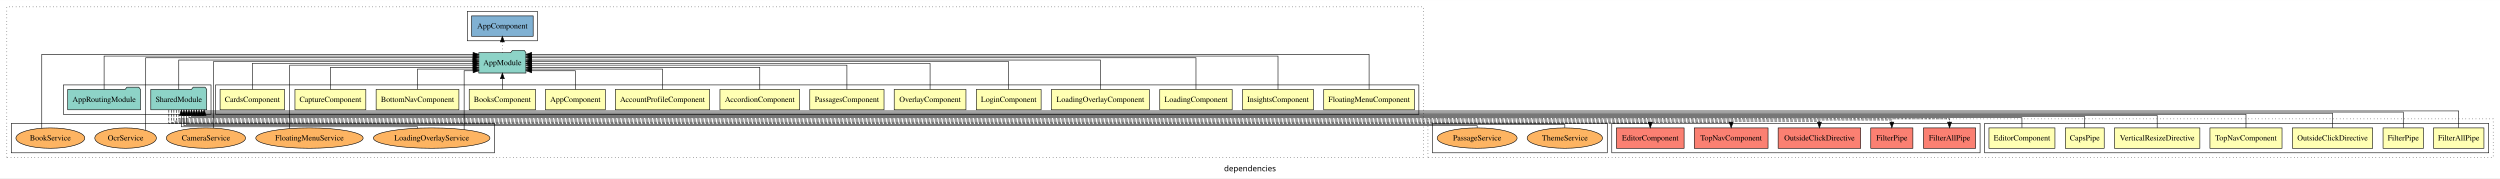
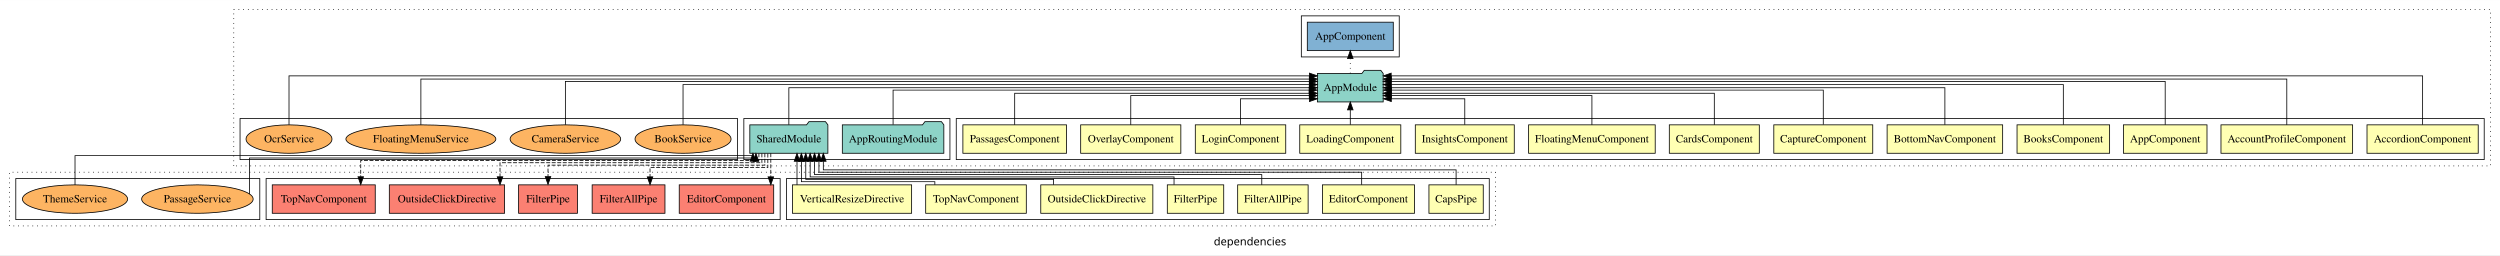
- <svg xmlns="http://www.w3.org/2000/svg" width="4419pt" height="315pt" viewBox="0.00 0.00 4419.00 314.80">
-   <g id="graph0" class="graph" transform="scale(1 1) rotate(0) translate(4 310.8)">
-     <polygon fill="white" stroke="transparent" points="-4,4 -4,-310.8 4415,-310.8 4415,4 -4,4" />
-     <text text-anchor="middle" x="2205.5" y="-8.2" font-family="sans-serif" font-size="14.00">dependencies</text>
+ <svg xmlns="http://www.w3.org/2000/svg" width="3166pt" height="323pt" viewBox="0.00 0.00 3166.00 322.80">
+   <g id="graph0" class="graph" transform="scale(1 1) rotate(0) translate(4 318.8)">
+     <polygon fill="white" stroke="transparent" points="-4,4 -4,-318.8 3162,-318.8 3162,4 -4,4" />
+     <text text-anchor="middle" x="1579" y="-8.2" font-family="sans-serif" font-size="14.00">dependencies</text>
    <g id="clust1" class="cluster">
-       <polygon fill="none" stroke="black" stroke-dasharray="1,5" points="8,-32.8 8,-298.8 2512,-298.8 2512,-32.8 8,-32.8" />
+       <polygon fill="none" stroke="black" stroke-dasharray="1,5" points="292,-108.8 292,-306.8 3150,-306.8 3150,-108.8 292,-108.8" />
    </g>
    <g id="clust2" class="cluster">
-       <polygon fill="none" stroke="black" points="377,-108.8 377,-160.8 2504,-160.8 2504,-108.8 377,-108.8" />
-     </g>
-     <g id="clust17" class="cluster">
-       <polygon fill="none" stroke="black" points="108,-108.8 108,-160.8 369,-160.8 369,-108.8 108,-108.8" />
+       <polygon fill="none" stroke="black" points="1207,-116.8 1207,-168.8 3142,-168.8 3142,-116.8 1207,-116.8" />
+     </g>
+     <g id="clust16" class="cluster">
+       <polygon fill="none" stroke="black" points="938,-116.8 938,-168.8 1199,-168.8 1199,-116.8 938,-116.8" />
+     </g>
+     <g id="clust18" class="cluster">
+       <polygon fill="none" stroke="black" points="1644,-246.8 1644,-298.8 1768,-298.8 1768,-246.8 1644,-246.8" />
    </g>
    <g id="clust19" class="cluster">
-       <polygon fill="none" stroke="black" points="822,-238.8 822,-290.8 946,-290.8 946,-238.8 822,-238.8" />
-     </g>
-     <g id="clust20" class="cluster">
-       <polygon fill="none" stroke="black" points="16,-40.8 16,-92.8 870,-92.8 870,-40.8 16,-40.8" />
+       <polygon fill="none" stroke="black" points="300,-116.8 300,-168.8 930,-168.8 930,-116.8 300,-116.8" />
+     </g>
+     <g id="clust26" class="cluster">
+       <polygon fill="none" stroke="black" stroke-dasharray="1,5" points="8,-32.8 8,-100.8 1890,-100.8 1890,-32.8 8,-32.8" />
    </g>
    <g id="clust27" class="cluster">
-       <polygon fill="none" stroke="black" stroke-dasharray="1,5" points="2520,-32.8 2520,-100.8 4403,-100.8 4403,-32.8 2520,-32.8" />
-     </g>
-     <g id="clust28" class="cluster">
-       <polygon fill="none" stroke="black" points="3504,-40.8 3504,-92.8 4395,-92.8 4395,-40.8 3504,-40.8" />
-     </g>
-     <g id="clust37" class="cluster">
-       <polygon fill="none" stroke="black" points="2845,-40.8 2845,-92.8 3496,-92.8 3496,-40.8 2845,-40.8" />
-     </g>
-     <g id="clust39" class="cluster">
-       <polygon fill="none" stroke="black" points="2528,-40.8 2528,-92.8 2837,-92.8 2837,-40.8 2528,-40.8" />
+       <polygon fill="none" stroke="black" points="992,-40.8 992,-92.8 1882,-92.8 1882,-40.8 992,-40.8" />
+     </g>
+     <g id="clust36" class="cluster">
+       <polygon fill="none" stroke="black" points="333,-40.8 333,-92.8 984,-92.8 984,-40.8 333,-40.8" />
+     </g>
+     <g id="clust38" class="cluster">
+       <polygon fill="none" stroke="black" points="16,-40.8 16,-92.8 325,-92.8 325,-40.8 16,-40.8" />
    </g>
    <g id="node1" class="node">
-       <polygon fill="#ffffb3" stroke="black" points="1409.42,-152.8 1268.58,-152.8 1268.58,-116.8 1409.42,-116.8 1409.42,-152.8" />
-       <text text-anchor="middle" x="1339" y="-130.6" font-family="Times,serif" font-size="14.00">AccordionComponent</text>
+       <polygon fill="#ffffb3" stroke="black" points="3134.42,-160.8 2993.58,-160.8 2993.58,-124.8 3134.42,-124.8 3134.42,-160.8" />
+       <text text-anchor="middle" x="3064" y="-138.6" font-family="Times,serif" font-size="14.00">AccordionComponent</text>
+     </g>
+     <g id="node14" class="node">
+       <polygon fill="#8dd3c7" stroke="black" points="1747.66,-225.8 1744.66,-229.8 1723.66,-229.8 1720.66,-225.8 1664.34,-225.8 1664.34,-189.8 1747.66,-189.8 1747.66,-225.8" />
+       <text text-anchor="middle" x="1706" y="-203.6" font-family="Times,serif" font-size="14.00">AppModule</text>
+     </g>
+     <g id="edge1" class="edge">
+       <path fill="none" stroke="black" d="M3064,-160.95C3064,-184.56 3064,-222.8 3064,-222.8 3064,-222.8 1757.76,-222.8 1757.76,-222.8" />
+       <polygon fill="black" stroke="black" points="1757.76,-219.3 1747.76,-222.8 1757.76,-226.3 1757.76,-219.3" />
+     </g>
+     <g id="node2" class="node">
+       <polygon fill="#ffffb3" stroke="black" points="2975.36,-160.8 2808.64,-160.8 2808.64,-124.8 2975.36,-124.8 2975.36,-160.8" />
+       <text text-anchor="middle" x="2892" y="-138.6" font-family="Times,serif" font-size="14.00">AccountProfileComponent</text>
+     </g>
+     <g id="edge2" class="edge">
+       <path fill="none" stroke="black" d="M2892,-160.81C2892,-183.29 2892,-218.8 2892,-218.8 2892,-218.8 1757.86,-218.8 1757.86,-218.8" />
+       <polygon fill="black" stroke="black" points="1757.86,-215.3 1747.86,-218.8 1757.86,-222.3 1757.86,-215.3" />
+     </g>
+     <g id="node3" class="node">
+       <polygon fill="#ffffb3" stroke="black" points="2790.94,-160.8 2685.06,-160.8 2685.06,-124.8 2790.94,-124.8 2790.94,-160.8" />
+       <text text-anchor="middle" x="2738" y="-138.6" font-family="Times,serif" font-size="14.00">AppComponent</text>
+     </g>
+     <g id="edge3" class="edge">
+       <path fill="none" stroke="black" d="M2738,-160.84C2738,-182.46 2738,-215.8 2738,-215.8 2738,-215.8 1757.73,-215.8 1757.73,-215.8" />
+       <polygon fill="black" stroke="black" points="1757.73,-212.3 1747.73,-215.8 1757.73,-219.3 1757.73,-212.3" />
+     </g>
+     <g id="node4" class="node">
+       <polygon fill="#ffffb3" stroke="black" points="2667.62,-160.8 2550.38,-160.8 2550.38,-124.8 2667.62,-124.8 2667.62,-160.8" />
+       <text text-anchor="middle" x="2609" y="-138.6" font-family="Times,serif" font-size="14.00">BooksComponent</text>
+     </g>
+     <g id="edge4" class="edge">
+       <path fill="none" stroke="black" d="M2609,-160.93C2609,-181.37 2609,-211.8 2609,-211.8 2609,-211.8 1757.74,-211.8 1757.74,-211.8" />
+       <polygon fill="black" stroke="black" points="1757.74,-208.3 1747.74,-211.8 1757.74,-215.3 1757.74,-208.3" />
+     </g>
+     <g id="node5" class="node">
+       <polygon fill="#ffffb3" stroke="black" points="2532.16,-160.8 2385.84,-160.8 2385.84,-124.8 2532.16,-124.8 2532.16,-160.8" />
+       <text text-anchor="middle" x="2459" y="-138.6" font-family="Times,serif" font-size="14.00">BottomNavComponent</text>
+     </g>
+     <g id="edge5" class="edge">
+       <path fill="none" stroke="black" d="M2459,-160.91C2459,-180.14 2459,-207.8 2459,-207.8 2459,-207.8 1757.83,-207.8 1757.83,-207.8" />
+       <polygon fill="black" stroke="black" points="1757.83,-204.3 1747.83,-207.8 1757.83,-211.3 1757.83,-204.3" />
+     </g>
+     <g id="node6" class="node">
+       <polygon fill="#ffffb3" stroke="black" points="2367.65,-160.8 2242.35,-160.8 2242.35,-124.8 2367.65,-124.8 2367.65,-160.8" />
+       <text text-anchor="middle" x="2305" y="-138.6" font-family="Times,serif" font-size="14.00">CaptureComponent</text>
+     </g>
+     <g id="edge6" class="edge">
+       <path fill="none" stroke="black" d="M2305,-161.07C2305,-179.36 2305,-204.8 2305,-204.8 2305,-204.8 1758.12,-204.8 1758.12,-204.8" />
+       <polygon fill="black" stroke="black" points="1758.12,-201.3 1748.12,-204.8 1758.12,-208.3 1758.12,-201.3" />
+     </g>
+     <g id="node7" class="node">
+       <polygon fill="#ffffb3" stroke="black" points="2223.99,-160.8 2110.01,-160.8 2110.01,-124.8 2223.99,-124.8 2223.99,-160.8" />
+       <text text-anchor="middle" x="2167" y="-138.6" font-family="Times,serif" font-size="14.00">CardsComponent</text>
+     </g>
+     <g id="edge7" class="edge">
+       <path fill="none" stroke="black" d="M2167,-160.83C2167,-177.86 2167,-200.8 2167,-200.8 2167,-200.8 1757.72,-200.8 1757.72,-200.8" />
+       <polygon fill="black" stroke="black" points="1757.72,-197.3 1747.72,-200.8 1757.72,-204.3 1757.72,-197.3" />
+     </g>
+     <g id="node8" class="node">
+       <polygon fill="#ffffb3" stroke="black" points="2092.16,-160.8 1931.84,-160.8 1931.84,-124.8 2092.16,-124.8 2092.16,-160.8" />
+       <text text-anchor="middle" x="2012" y="-138.6" font-family="Times,serif" font-size="14.00">FloatingMenuComponent</text>
+     </g>
+     <g id="edge8" class="edge">
+       <path fill="none" stroke="black" d="M2012,-160.81C2012,-176.85 2012,-197.8 2012,-197.8 2012,-197.8 1757.91,-197.8 1757.91,-197.8" />
+       <polygon fill="black" stroke="black" points="1757.91,-194.3 1747.91,-197.8 1757.91,-201.3 1757.91,-194.3" />
+     </g>
+     <g id="node9" class="node">
+       <polygon fill="#ffffb3" stroke="black" points="1913.67,-160.8 1788.33,-160.8 1788.33,-124.8 1913.67,-124.8 1913.67,-160.8" />
+       <text text-anchor="middle" x="1851" y="-138.6" font-family="Times,serif" font-size="14.00">InsightsComponent</text>
+     </g>
+     <g id="edge9" class="edge">
+       <path fill="none" stroke="black" d="M1851,-160.92C1851,-175.58 1851,-193.8 1851,-193.8 1851,-193.8 1757.94,-193.8 1757.94,-193.8" />
+       <polygon fill="black" stroke="black" points="1757.94,-190.3 1747.94,-193.8 1757.94,-197.3 1757.94,-190.3" />
+     </g>
+     <g id="node10" class="node">
+       <polygon fill="#ffffb3" stroke="black" points="1769.99,-160.8 1642.01,-160.8 1642.01,-124.8 1769.99,-124.8 1769.99,-160.8" />
+       <text text-anchor="middle" x="1706" y="-138.6" font-family="Times,serif" font-size="14.00">LoadingComponent</text>
+     </g>
+     <g id="edge10" class="edge">
+       <path fill="none" stroke="black" d="M1706,-160.91C1706,-160.91 1706,-179.79 1706,-179.79" />
+       <polygon fill="black" stroke="black" points="1702.5,-179.79 1706,-189.79 1709.5,-179.79 1702.5,-179.79" />
+     </g>
+     <g id="node11" class="node">
+       <polygon fill="#ffffb3" stroke="black" points="1624.27,-160.8 1509.73,-160.8 1509.73,-124.8 1624.27,-124.8 1624.27,-160.8" />
+       <text text-anchor="middle" x="1567" y="-138.6" font-family="Times,serif" font-size="14.00">LoginComponent</text>
+     </g>
+     <g id="edge11" class="edge">
+       <path fill="none" stroke="black" d="M1567,-160.92C1567,-175.58 1567,-193.8 1567,-193.8 1567,-193.8 1654.3,-193.8 1654.3,-193.8" />
+       <polygon fill="black" stroke="black" points="1654.3,-197.3 1664.3,-193.8 1654.3,-190.3 1654.3,-197.3" />
+     </g>
+     <g id="node12" class="node">
+       <polygon fill="#ffffb3" stroke="black" points="1491.42,-160.8 1364.58,-160.8 1364.58,-124.8 1491.42,-124.8 1491.42,-160.8" />
+       <text text-anchor="middle" x="1428" y="-138.6" font-family="Times,serif" font-size="14.00">OverlayComponent</text>
+     </g>
+     <g id="edge12" class="edge">
+       <path fill="none" stroke="black" d="M1428,-160.81C1428,-176.85 1428,-197.8 1428,-197.8 1428,-197.8 1654.08,-197.8 1654.08,-197.8" />
+       <polygon fill="black" stroke="black" points="1654.08,-201.3 1664.08,-197.8 1654.08,-194.3 1654.08,-201.3" />
+     </g>
+     <g id="node13" class="node">
+       <polygon fill="#ffffb3" stroke="black" points="1346.6,-160.8 1215.4,-160.8 1215.4,-124.8 1346.6,-124.8 1346.6,-160.8" />
+       <text text-anchor="middle" x="1281" y="-138.6" font-family="Times,serif" font-size="14.00">PassagesComponent</text>
+     </g>
+     <g id="edge13" class="edge">
+       <path fill="none" stroke="black" d="M1281,-160.83C1281,-177.86 1281,-200.8 1281,-200.8 1281,-200.8 1654.09,-200.8 1654.09,-200.8" />
+       <polygon fill="black" stroke="black" points="1654.09,-204.3 1664.09,-200.8 1654.09,-197.3 1654.09,-204.3" />
+     </g>
+     <g id="node17" class="node">
+       <polygon fill="#80b1d3" stroke="black" points="1760.44,-290.8 1651.56,-290.8 1651.56,-254.8 1760.44,-254.8 1760.44,-290.8" />
+       <text text-anchor="middle" x="1706" y="-268.6" font-family="Times,serif" font-size="14.00">AppComponent </text>
+     </g>
+     <g id="edge16" class="edge">
+       <path fill="none" stroke="black" stroke-dasharray="1,5" d="M1706,-225.91C1706,-225.91 1706,-244.79 1706,-244.79" />
+       <polygon fill="black" stroke="black" points="1702.5,-244.79 1706,-254.79 1709.5,-244.79 1702.5,-244.79" />
    </g>
    <g id="node15" class="node">
-       <polygon fill="#8dd3c7" stroke="black" points="925.66,-217.8 922.66,-221.8 901.66,-221.8 898.66,-217.8 842.34,-217.8 842.34,-181.8 925.66,-181.8 925.66,-217.8" />
-       <text text-anchor="middle" x="884" y="-195.6" font-family="Times,serif" font-size="14.00">AppModule</text>
-     </g>
-     <g id="edge1" class="edge">
-       <path fill="none" stroke="black" d="M1339,-152.84C1339,-169.53 1339,-191.8 1339,-191.8 1339,-191.8 935.99,-191.8 935.99,-191.8" />
-       <polygon fill="black" stroke="black" points="935.99,-188.3 925.99,-191.8 935.99,-195.3 935.99,-188.3" />
-     </g>
-     <g id="node2" class="node">
-       <polygon fill="#ffffb3" stroke="black" points="1250.36,-152.8 1083.64,-152.8 1083.64,-116.8 1250.36,-116.8 1250.36,-152.8" />
-       <text text-anchor="middle" x="1167" y="-130.6" font-family="Times,serif" font-size="14.00">AccountProfileComponent</text>
-     </g>
-     <g id="edge2" class="edge">
-       <path fill="none" stroke="black" d="M1167,-153.08C1167,-168.75 1167,-188.8 1167,-188.8 1167,-188.8 935.76,-188.8 935.76,-188.8" />
-       <polygon fill="black" stroke="black" points="935.76,-185.3 925.76,-188.8 935.76,-192.3 935.76,-185.3" />
-     </g>
-     <g id="node3" class="node">
-       <polygon fill="#ffffb3" stroke="black" points="1065.94,-152.8 960.06,-152.8 960.06,-116.8 1065.94,-116.8 1065.94,-152.8" />
-       <text text-anchor="middle" x="1013" y="-130.6" font-family="Times,serif" font-size="14.00">AppComponent</text>
-     </g>
-     <g id="edge3" class="edge">
-       <path fill="none" stroke="black" d="M1013,-152.92C1013,-167.58 1013,-185.8 1013,-185.8 1013,-185.8 935.88,-185.8 935.88,-185.8" />
-       <polygon fill="black" stroke="black" points="935.88,-182.3 925.88,-185.8 935.88,-189.3 935.88,-182.3" />
-     </g>
-     <g id="node4" class="node">
-       <polygon fill="#ffffb3" stroke="black" points="942.62,-152.8 825.38,-152.8 825.38,-116.8 942.62,-116.8 942.62,-152.8" />
-       <text text-anchor="middle" x="884" y="-130.6" font-family="Times,serif" font-size="14.00">BooksComponent</text>
-     </g>
-     <g id="edge4" class="edge">
-       <path fill="none" stroke="black" d="M884,-152.91C884,-152.91 884,-171.79 884,-171.79" />
-       <polygon fill="black" stroke="black" points="880.5,-171.79 884,-181.79 887.5,-171.79 880.5,-171.79" />
-     </g>
-     <g id="node5" class="node">
-       <polygon fill="#ffffb3" stroke="black" points="807.16,-152.8 660.84,-152.8 660.84,-116.8 807.16,-116.8 807.16,-152.8" />
-       <text text-anchor="middle" x="734" y="-130.6" font-family="Times,serif" font-size="14.00">BottomNavComponent</text>
-     </g>
-     <g id="edge5" class="edge">
-       <path fill="none" stroke="black" d="M734,-153.08C734,-168.75 734,-188.8 734,-188.8 734,-188.8 832.22,-188.8 832.22,-188.8" />
-       <polygon fill="black" stroke="black" points="832.22,-192.3 842.22,-188.8 832.22,-185.3 832.22,-192.3" />
-     </g>
-     <g id="node6" class="node">
-       <polygon fill="#ffffb3" stroke="black" points="642.65,-152.8 517.35,-152.8 517.35,-116.8 642.65,-116.8 642.65,-152.8" />
-       <text text-anchor="middle" x="580" y="-130.6" font-family="Times,serif" font-size="14.00">CaptureComponent</text>
-     </g>
-     <g id="edge6" class="edge">
-       <path fill="none" stroke="black" d="M580,-152.84C580,-169.53 580,-191.8 580,-191.8 580,-191.8 832.05,-191.8 832.05,-191.8" />
-       <polygon fill="black" stroke="black" points="832.05,-195.3 842.05,-191.8 832.05,-188.3 832.05,-195.3" />
-     </g>
-     <g id="node7" class="node">
-       <polygon fill="#ffffb3" stroke="black" points="498.99,-152.8 385.01,-152.8 385.01,-116.8 498.99,-116.8 498.99,-152.8" />
-       <text text-anchor="middle" x="442" y="-130.6" font-family="Times,serif" font-size="14.00">CardsComponent</text>
-     </g>
-     <g id="edge7" class="edge">
-       <path fill="none" stroke="black" d="M442,-152.97C442,-171.89 442,-198.8 442,-198.8 442,-198.8 832.02,-198.8 832.02,-198.8" />
-       <polygon fill="black" stroke="black" points="832.02,-202.3 842.02,-198.8 832.02,-195.3 832.02,-202.3" />
-     </g>
-     <g id="node8" class="node">
-       <polygon fill="#ffffb3" stroke="black" points="2496.16,-152.8 2335.84,-152.8 2335.84,-116.8 2496.16,-116.8 2496.16,-152.8" />
-       <text text-anchor="middle" x="2416" y="-130.6" font-family="Times,serif" font-size="14.00">FloatingMenuComponent</text>
-     </g>
-     <g id="edge8" class="edge">
-       <path fill="none" stroke="black" d="M2416,-152.95C2416,-176.56 2416,-214.8 2416,-214.8 2416,-214.8 935.77,-214.8 935.77,-214.8" />
-       <polygon fill="black" stroke="black" points="935.77,-211.3 925.77,-214.8 935.77,-218.3 935.77,-211.3" />
-     </g>
-     <g id="node9" class="node">
-       <polygon fill="#ffffb3" stroke="black" points="2317.67,-152.8 2192.33,-152.8 2192.33,-116.8 2317.67,-116.8 2317.67,-152.8" />
-       <text text-anchor="middle" x="2255" y="-130.6" font-family="Times,serif" font-size="14.00">InsightsComponent</text>
-     </g>
-     <g id="edge9" class="edge">
-       <path fill="none" stroke="black" d="M2255,-153.05C2255,-175.82 2255,-211.8 2255,-211.8 2255,-211.8 935.78,-211.8 935.78,-211.8" />
-       <polygon fill="black" stroke="black" points="935.78,-208.3 925.78,-211.8 935.78,-215.3 935.78,-208.3" />
-     </g>
-     <g id="node10" class="node">
-       <polygon fill="#ffffb3" stroke="black" points="2173.99,-152.8 2046.01,-152.8 2046.01,-116.8 2173.99,-116.8 2173.99,-152.8" />
-       <text text-anchor="middle" x="2110" y="-130.6" font-family="Times,serif" font-size="14.00">LoadingComponent</text>
-     </g>
-     <g id="edge10" class="edge">
-       <path fill="none" stroke="black" d="M2110,-153.09C2110,-175.01 2110,-208.8 2110,-208.8 2110,-208.8 935.85,-208.8 935.85,-208.8" />
-       <polygon fill="black" stroke="black" points="935.85,-205.3 925.85,-208.8 935.85,-212.3 935.85,-205.3" />
-     </g>
-     <g id="node11" class="node">
-       <polygon fill="#ffffb3" stroke="black" points="2027.58,-152.8 1854.42,-152.8 1854.42,-116.8 2027.58,-116.8 2027.58,-152.8" />
-       <text text-anchor="middle" x="1941" y="-130.6" font-family="Times,serif" font-size="14.00">LoadingOverlayComponent</text>
-     </g>
-     <g id="edge11" class="edge">
-       <path fill="none" stroke="black" d="M1941,-152.83C1941,-173.57 1941,-204.8 1941,-204.8 1941,-204.8 935.76,-204.8 935.76,-204.8" />
-       <polygon fill="black" stroke="black" points="935.76,-201.3 925.76,-204.8 935.76,-208.3 935.76,-201.3" />
-     </g>
-     <g id="node12" class="node">
-       <polygon fill="#ffffb3" stroke="black" points="1836.27,-152.8 1721.73,-152.8 1721.73,-116.8 1836.27,-116.8 1836.27,-152.8" />
-       <text text-anchor="middle" x="1779" y="-130.6" font-family="Times,serif" font-size="14.00">LoginComponent</text>
-     </g>
-     <g id="edge12" class="edge">
-       <path fill="none" stroke="black" d="M1779,-153.11C1779,-172.95 1779,-201.8 1779,-201.8 1779,-201.8 935.67,-201.8 935.67,-201.8" />
-       <polygon fill="black" stroke="black" points="935.67,-198.3 925.67,-201.8 935.67,-205.3 935.67,-198.3" />
-     </g>
-     <g id="node13" class="node">
-       <polygon fill="#ffffb3" stroke="black" points="1703.42,-152.8 1576.58,-152.8 1576.58,-116.8 1703.42,-116.8 1703.42,-152.8" />
-       <text text-anchor="middle" x="1640" y="-130.6" font-family="Times,serif" font-size="14.00">OverlayComponent</text>
-     </g>
-     <g id="edge13" class="edge">
-       <path fill="none" stroke="black" d="M1640,-152.97C1640,-171.89 1640,-198.8 1640,-198.8 1640,-198.8 935.72,-198.8 935.72,-198.8" />
-       <polygon fill="black" stroke="black" points="935.72,-195.3 925.72,-198.8 935.72,-202.3 935.72,-195.3" />
-     </g>
-     <g id="node14" class="node">
-       <polygon fill="#ffffb3" stroke="black" points="1558.6,-152.8 1427.4,-152.8 1427.4,-116.8 1558.6,-116.8 1558.6,-152.8" />
-       <text text-anchor="middle" x="1493" y="-130.6" font-family="Times,serif" font-size="14.00">PassagesComponent</text>
+       <polygon fill="#8dd3c7" stroke="black" points="1191.28,-160.8 1188.28,-164.8 1167.28,-164.8 1164.28,-160.8 1062.72,-160.8 1062.72,-124.8 1191.28,-124.8 1191.28,-160.8" />
+       <text text-anchor="middle" x="1127" y="-138.6" font-family="Times,serif" font-size="14.00">AppRoutingModule</text>
    </g>
    <g id="edge14" class="edge">
-       <path fill="none" stroke="black" d="M1493,-153.1C1493,-171.07 1493,-195.8 1493,-195.8 1493,-195.8 935.86,-195.8 935.86,-195.8" />
-       <polygon fill="black" stroke="black" points="935.86,-192.3 925.86,-195.8 935.86,-199.3 935.86,-192.3" />
+       <path fill="none" stroke="black" d="M1127,-161.07C1127,-179.36 1127,-204.8 1127,-204.8 1127,-204.8 1653.89,-204.8 1653.89,-204.8" />
+       <polygon fill="black" stroke="black" points="1653.89,-208.3 1663.89,-204.8 1653.89,-201.3 1653.89,-208.3" />
+     </g>
+     <g id="node16" class="node">
+       <polygon fill="#8dd3c7" stroke="black" points="1044.43,-160.8 1041.43,-164.8 1020.43,-164.8 1017.43,-160.8 945.57,-160.8 945.57,-124.8 1044.43,-124.8 1044.43,-160.8" />
+       <text text-anchor="middle" x="995" y="-138.6" font-family="Times,serif" font-size="14.00">SharedModule</text>
+     </g>
+     <g id="edge15" class="edge">
+       <path fill="none" stroke="black" d="M995,-160.91C995,-180.14 995,-207.8 995,-207.8 995,-207.8 1654.18,-207.8 1654.18,-207.8" />
+       <polygon fill="black" stroke="black" points="1654.18,-211.3 1664.18,-207.8 1654.18,-204.3 1654.18,-211.3" />
+     </g>
+     <g id="node29" class="node">
+       <polygon fill="#fb8072" stroke="black" points="975.82,-84.8 856.18,-84.8 856.18,-48.8 975.82,-48.8 975.82,-84.8" />
+       <text text-anchor="middle" x="916" y="-62.6" font-family="Times,serif" font-size="14.00">EditorComponent </text>
+     </g>
+     <g id="edge28" class="edge">
+       <path fill="none" stroke="black" stroke-dasharray="5,2" d="M972.15,-124.79C972.15,-124.79 972.15,-94.95 972.15,-94.95" />
+       <polygon fill="black" stroke="black" points="975.65,-94.95 972.15,-84.95 968.65,-94.95 975.65,-94.95" />
+     </g>
+     <g id="node30" class="node">
+       <polygon fill="#fb8072" stroke="black" points="838.11,-84.8 745.89,-84.8 745.89,-48.8 838.11,-48.8 838.11,-84.8" />
+       <text text-anchor="middle" x="792" y="-62.6" font-family="Times,serif" font-size="14.00">FilterAllPipe </text>
+     </g>
+     <g id="edge29" class="edge">
+       <path fill="none" stroke="black" stroke-dasharray="5,2" d="M968.38,-124.38C968.38,-115.52 968.38,-106.8 968.38,-106.8 968.38,-106.8 819.19,-106.8 819.19,-106.8 819.19,-106.8 819.19,-94.93 819.19,-94.93" />
+       <polygon fill="black" stroke="black" points="822.69,-94.93 819.19,-84.93 815.69,-94.93 822.69,-94.93" />
+     </g>
+     <g id="node31" class="node">
+       <polygon fill="#fb8072" stroke="black" points="727.22,-84.8 652.78,-84.8 652.78,-48.8 727.22,-48.8 727.22,-84.8" />
+       <text text-anchor="middle" x="690" y="-62.6" font-family="Times,serif" font-size="14.00">FilterPipe </text>
+     </g>
+     <g id="edge30" class="edge">
+       <path fill="none" stroke="black" stroke-dasharray="5,2" d="M964.61,-124.76C964.61,-117.05 964.61,-109.8 964.61,-109.8 964.61,-109.8 690,-109.8 690,-109.8 690,-109.8 690,-95.29 690,-95.29" />
+       <polygon fill="black" stroke="black" points="693.5,-95.29 690,-85.29 686.5,-95.29 693.5,-95.29" />
+     </g>
+     <g id="node32" class="node">
+       <polygon fill="#fb8072" stroke="black" points="634.97,-84.8 489.03,-84.8 489.03,-48.8 634.97,-48.8 634.97,-84.8" />
+       <text text-anchor="middle" x="562" y="-62.6" font-family="Times,serif" font-size="14.00">OutsideClickDirective </text>
+     </g>
+     <g id="edge31" class="edge">
+       <path fill="none" stroke="black" stroke-dasharray="5,2" d="M960.85,-124.66C960.85,-118.34 960.85,-112.8 960.85,-112.8 960.85,-112.8 629.22,-112.8 629.22,-112.8 629.22,-112.8 629.22,-94.98 629.22,-94.98" />
+       <polygon fill="black" stroke="black" points="632.72,-94.98 629.22,-84.98 625.72,-94.98 632.72,-94.98" />
+     </g>
+     <g id="node33" class="node">
+       <polygon fill="#fb8072" stroke="black" points="471.21,-84.8 340.79,-84.8 340.79,-48.8 471.21,-48.8 471.21,-84.8" />
+       <text text-anchor="middle" x="406" y="-62.6" font-family="Times,serif" font-size="14.00">TopNavComponent </text>
+     </g>
+     <g id="edge32" class="edge">
+       <path fill="none" stroke="black" stroke-dasharray="5,2" d="M957.08,-124.64C957.08,-119.76 957.08,-115.8 957.08,-115.8 957.08,-115.8 452.82,-115.8 452.82,-115.8 452.82,-115.8 452.82,-95.05 452.82,-95.05" />
+       <polygon fill="black" stroke="black" points="456.32,-95.05 452.82,-85.05 449.32,-95.05 456.32,-95.05" />
    </g>
    <g id="node18" class="node">
-       <polygon fill="#80b1d3" stroke="black" points="938.44,-282.8 829.56,-282.8 829.56,-246.8 938.44,-246.8 938.44,-282.8" />
-       <text text-anchor="middle" x="884" y="-260.6" font-family="Times,serif" font-size="14.00">AppComponent </text>
+       <ellipse fill="#fdb462" stroke="black" cx="861" cy="-142.8" rx="60.84" ry="18" />
+       <text text-anchor="middle" x="861" y="-138.6" font-family="Times,serif" font-size="14.00">BookService</text>
    </g>
    <g id="edge17" class="edge">
-       <path fill="none" stroke="black" stroke-dasharray="1,5" d="M884,-217.91C884,-217.91 884,-236.79 884,-236.79" />
-       <polygon fill="black" stroke="black" points="880.5,-236.79 884,-246.79 887.5,-236.79 880.5,-236.79" />
-     </g>
-     <g id="node16" class="node">
-       <polygon fill="#8dd3c7" stroke="black" points="244.28,-152.8 241.28,-156.8 220.28,-156.8 217.28,-152.8 115.72,-152.8 115.72,-116.8 244.28,-116.8 244.28,-152.8" />
-       <text text-anchor="middle" x="180" y="-130.6" font-family="Times,serif" font-size="14.00">AppRoutingModule</text>
-     </g>
-     <g id="edge15" class="edge">
-       <path fill="none" stroke="black" d="M180,-153.05C180,-175.82 180,-211.8 180,-211.8 180,-211.8 832.33,-211.8 832.33,-211.8" />
-       <polygon fill="black" stroke="black" points="832.33,-215.3 842.33,-211.8 832.33,-208.3 832.33,-215.3" />
-     </g>
-     <g id="node17" class="node">
-       <polygon fill="#8dd3c7" stroke="black" points="361.43,-152.8 358.43,-156.8 337.43,-156.8 334.43,-152.8 262.57,-152.8 262.57,-116.8 361.43,-116.8 361.43,-152.8" />
-       <text text-anchor="middle" x="312" y="-130.6" font-family="Times,serif" font-size="14.00">SharedModule</text>
-     </g>
-     <g id="edge16" class="edge">
-       <path fill="none" stroke="black" d="M312,-152.83C312,-173.57 312,-204.8 312,-204.8 312,-204.8 831.94,-204.8 831.94,-204.8" />
-       <polygon fill="black" stroke="black" points="831.94,-208.3 841.94,-204.8 831.94,-201.3 831.94,-208.3" />
-     </g>
-     <g id="node31" class="node">
-       <polygon fill="#fb8072" stroke="black" points="2972.82,-84.8 2853.18,-84.8 2853.18,-48.8 2972.82,-48.8 2972.82,-84.8" />
-       <text text-anchor="middle" x="2913" y="-62.6" font-family="Times,serif" font-size="14.00">EditorComponent </text>
-     </g>
-     <g id="edge30" class="edge">
-       <path fill="none" stroke="black" stroke-dasharray="5,2" d="M294.43,-116.74C294.43,-105.36 294.43,-92.8 294.43,-92.8 294.43,-92.8 2913,-92.8 2913,-92.8 2913,-92.8 2913,-92.01 2913,-92.01" />
-       <polygon fill="black" stroke="black" points="2916.5,-94.86 2913,-84.86 2909.5,-94.86 2916.5,-94.86" />
-     </g>
-     <g id="node32" class="node">
-       <polygon fill="#fb8072" stroke="black" points="3488.11,-84.8 3395.89,-84.8 3395.89,-48.8 3488.11,-48.8 3488.11,-84.8" />
-       <text text-anchor="middle" x="3442" y="-62.6" font-family="Times,serif" font-size="14.00">FilterAllPipe </text>
-     </g>
-     <g id="edge31" class="edge">
-       <path fill="none" stroke="black" stroke-dasharray="5,2" d="M312.24,-116.61C312.24,-108.52 312.24,-100.8 312.24,-100.8 312.24,-100.8 3442,-100.8 3442,-100.8 3442,-100.8 3442,-94.99 3442,-94.99" />
-       <polygon fill="black" stroke="black" points="3445.5,-94.99 3442,-84.99 3438.5,-94.99 3445.5,-94.99" />
-     </g>
-     <g id="node33" class="node">
-       <polygon fill="#fb8072" stroke="black" points="3377.22,-84.8 3302.78,-84.8 3302.78,-48.8 3377.22,-48.8 3377.22,-84.8" />
-       <text text-anchor="middle" x="3340" y="-62.6" font-family="Times,serif" font-size="14.00">FilterPipe </text>
-     </g>
-     <g id="edge32" class="edge">
-       <path fill="none" stroke="black" stroke-dasharray="5,2" d="M307.79,-116.38C307.79,-107.52 307.79,-98.8 307.79,-98.8 307.79,-98.8 3340,-98.8 3340,-98.8 3340,-98.8 3340,-95.04 3340,-95.04" />
-       <polygon fill="black" stroke="black" points="3343.5,-95.04 3340,-85.04 3336.5,-95.04 3343.5,-95.04" />
+       <path fill="none" stroke="black" d="M861,-160.93C861,-181.37 861,-211.8 861,-211.8 861,-211.8 1654.1,-211.8 1654.1,-211.8" />
+       <polygon fill="black" stroke="black" points="1654.1,-215.3 1664.1,-211.8 1654.1,-208.3 1654.1,-215.3" />
+     </g>
+     <g id="node19" class="node">
+       <ellipse fill="#fdb462" stroke="black" cx="712" cy="-142.8" rx="70.04" ry="18" />
+       <text text-anchor="middle" x="712" y="-138.6" font-family="Times,serif" font-size="14.00">CameraService</text>
+     </g>
+     <g id="edge18" class="edge">
+       <path fill="none" stroke="black" d="M712,-160.84C712,-182.46 712,-215.8 712,-215.8 712,-215.8 1654.24,-215.8 1654.24,-215.8" />
+       <polygon fill="black" stroke="black" points="1654.24,-219.3 1664.24,-215.8 1654.24,-212.3 1654.24,-219.3" />
+     </g>
+     <g id="node20" class="node">
+       <ellipse fill="#fdb462" stroke="black" cx="529" cy="-142.8" rx="94.93" ry="18" />
+       <text text-anchor="middle" x="529" y="-138.6" font-family="Times,serif" font-size="14.00">FloatingMenuService</text>
+     </g>
+     <g id="edge19" class="edge">
+       <path fill="none" stroke="black" d="M529,-160.81C529,-183.29 529,-218.8 529,-218.8 529,-218.8 1654.11,-218.8 1654.11,-218.8" />
+       <polygon fill="black" stroke="black" points="1654.11,-222.3 1664.11,-218.8 1654.11,-215.3 1654.11,-222.3" />
+     </g>
+     <g id="node21" class="node">
+       <ellipse fill="#fdb462" stroke="black" cx="362" cy="-142.8" rx="54.44" ry="18" />
+       <text text-anchor="middle" x="362" y="-138.6" font-family="Times,serif" font-size="14.00">OcrService</text>
+     </g>
+     <g id="edge20" class="edge">
+       <path fill="none" stroke="black" d="M362,-160.95C362,-184.56 362,-222.8 362,-222.8 362,-222.8 1654.3,-222.8 1654.3,-222.8" />
+       <polygon fill="black" stroke="black" points="1654.3,-226.3 1664.3,-222.8 1654.3,-219.3 1654.3,-226.3" />
+     </g>
+     <g id="node22" class="node">
+       <polygon fill="#ffffb3" stroke="black" points="1874.39,-84.8 1805.61,-84.8 1805.61,-48.8 1874.39,-48.8 1874.39,-84.8" />
+       <text text-anchor="middle" x="1840" y="-62.6" font-family="Times,serif" font-size="14.00">CapsPipe</text>
+     </g>
+     <g id="edge21" class="edge">
+       <path fill="none" stroke="black" d="M1840,-84.87C1840,-94.26 1840,-103.8 1840,-103.8 1840,-103.8 1038.66,-103.8 1038.66,-103.8 1038.66,-103.8 1038.66,-114.67 1038.66,-114.67" />
+       <polygon fill="black" stroke="black" points="1035.16,-114.67 1038.66,-124.67 1042.16,-114.67 1035.16,-114.67" />
+     </g>
+     <g id="node23" class="node">
+       <polygon fill="#ffffb3" stroke="black" points="1787.32,-84.8 1670.68,-84.8 1670.68,-48.8 1787.32,-48.8 1787.32,-84.8" />
+       <text text-anchor="middle" x="1729" y="-62.6" font-family="Times,serif" font-size="14.00">EditorComponent</text>
+     </g>
+     <g id="edge22" class="edge">
+       <path fill="none" stroke="black" d="M1720.42,-84.99C1720.42,-93.08 1720.42,-100.8 1720.42,-100.8 1720.42,-100.8 1033.1,-100.8 1033.1,-100.8 1033.1,-100.8 1033.1,-114.74 1033.1,-114.74" />
+       <polygon fill="black" stroke="black" points="1029.6,-114.74 1033.1,-124.74 1036.6,-114.74 1029.6,-114.74" />
+     </g>
+     <g id="node24" class="node">
+       <polygon fill="#ffffb3" stroke="black" points="1652.61,-84.8 1563.39,-84.8 1563.39,-48.8 1652.61,-48.8 1652.61,-84.8" />
+       <text text-anchor="middle" x="1608" y="-62.6" font-family="Times,serif" font-size="14.00">FilterAllPipe</text>
+     </g>
+     <g id="edge23" class="edge">
+       <path fill="none" stroke="black" d="M1593.92,-84.83C1593.92,-91.65 1593.92,-97.8 1593.92,-97.8 1593.92,-97.8 1027.54,-97.8 1027.54,-97.8 1027.54,-97.8 1027.54,-114.76 1027.54,-114.76" />
+       <polygon fill="black" stroke="black" points="1024.04,-114.76 1027.54,-124.76 1031.04,-114.76 1024.04,-114.76" />
+     </g>
+     <g id="node25" class="node">
+       <polygon fill="#ffffb3" stroke="black" points="1545.72,-84.8 1474.28,-84.8 1474.28,-48.8 1545.72,-48.8 1545.72,-84.8" />
+       <text text-anchor="middle" x="1510" y="-62.6" font-family="Times,serif" font-size="14.00">FilterPipe</text>
+     </g>
+     <g id="edge24" class="edge">
+       <path fill="none" stroke="black" d="M1482.8,-85.01C1482.8,-90.35 1482.8,-94.8 1482.8,-94.8 1482.8,-94.8 1021.99,-94.8 1021.99,-94.8 1021.99,-94.8 1021.99,-114.65 1021.99,-114.65" />
+       <polygon fill="black" stroke="black" points="1018.49,-114.65 1021.99,-124.65 1025.49,-114.65 1018.49,-114.65" />
+     </g>
+     <g id="node26" class="node">
+       <polygon fill="#ffffb3" stroke="black" points="1455.97,-84.8 1314.03,-84.8 1314.03,-48.8 1455.97,-48.8 1455.97,-84.8" />
+       <text text-anchor="middle" x="1385" y="-62.6" font-family="Times,serif" font-size="14.00">OutsideClickDirective</text>
+     </g>
+     <g id="edge25" class="edge">
+       <path fill="none" stroke="black" d="M1330.28,-84.97C1330.28,-88.85 1330.28,-91.8 1330.28,-91.8 1330.28,-91.8 1016.43,-91.8 1016.43,-91.8 1016.43,-91.8 1016.43,-114.68 1016.43,-114.68" />
+       <polygon fill="black" stroke="black" points="1012.93,-114.68 1016.43,-124.68 1019.93,-114.68 1012.93,-114.68" />
+     </g>
+     <g id="node27" class="node">
+       <polygon fill="#ffffb3" stroke="black" points="1295.71,-84.8 1168.29,-84.8 1168.29,-48.8 1295.71,-48.8 1295.71,-84.8" />
+       <text text-anchor="middle" x="1232" y="-62.6" font-family="Times,serif" font-size="14.00">TopNavComponent</text>
+     </g>
+     <g id="edge26" class="edge">
+       <path fill="none" stroke="black" d="M1179.89,-84.97C1179.89,-87.25 1179.89,-88.8 1179.89,-88.8 1179.89,-88.8 1010.87,-88.8 1010.87,-88.8 1010.87,-88.8 1010.87,-114.52 1010.87,-114.52" />
+       <polygon fill="black" stroke="black" points="1007.37,-114.52 1010.87,-124.52 1014.37,-114.52 1007.37,-114.52" />
+     </g>
+     <g id="node28" class="node">
+       <polygon fill="#ffffb3" stroke="black" points="1150.48,-84.8 999.52,-84.8 999.52,-48.8 1150.48,-48.8 1150.48,-84.8" />
+       <text text-anchor="middle" x="1075" y="-62.6" font-family="Times,serif" font-size="14.00">VerticalResizeDirective</text>
+     </g>
+     <g id="edge27" class="edge">
+       <path fill="none" stroke="black" d="M1005.32,-84.81C1005.32,-84.81 1005.32,-114.65 1005.32,-114.65" />
+       <polygon fill="black" stroke="black" points="1001.82,-114.65 1005.32,-124.65 1008.82,-114.65 1001.82,-114.65" />
    </g>
    <g id="node34" class="node">
-       <polygon fill="#fb8072" stroke="black" points="3284.97,-84.8 3139.03,-84.8 3139.03,-48.8 3284.97,-48.8 3284.97,-84.8" />
-       <text text-anchor="middle" x="3212" y="-62.6" font-family="Times,serif" font-size="14.00">OutsideClickDirective </text>
+       <ellipse fill="#fdb462" stroke="black" cx="246" cy="-66.8" rx="70.63" ry="18" />
+       <text text-anchor="middle" x="246" y="-62.6" font-family="Times,serif" font-size="14.00">PassageService</text>
    </g>
    <g id="edge33" class="edge">
-       <path fill="none" stroke="black" stroke-dasharray="5,2" d="M303.34,-116.69C303.34,-106.9 303.34,-96.8 303.34,-96.8 303.34,-96.8 3212,-96.8 3212,-96.8 3212,-96.8 3212,-94.94 3212,-94.94" />
-       <polygon fill="black" stroke="black" points="3215.5,-94.94 3212,-84.94 3208.5,-94.94 3215.5,-94.94" />
+       <path fill="none" stroke="black" d="M312.05,-73.18C312.05,-87.06 312.05,-118.8 312.05,-118.8 312.05,-118.8 953.32,-118.8 953.32,-118.8 953.32,-118.8 953.32,-119.38 953.32,-119.38" />
+       <polygon fill="black" stroke="black" points="949.82,-114.61 953.32,-124.61 956.82,-114.61 949.82,-114.61" />
    </g>
    <g id="node35" class="node">
-       <polygon fill="#fb8072" stroke="black" points="3121.21,-84.8 2990.79,-84.8 2990.79,-48.8 3121.21,-48.8 3121.21,-84.8" />
-       <text text-anchor="middle" x="3056" y="-62.6" font-family="Times,serif" font-size="14.00">TopNavComponent </text>
+       <ellipse fill="#fdb462" stroke="black" cx="91" cy="-66.8" rx="66.61" ry="18" />
+       <text text-anchor="middle" x="91" y="-62.6" font-family="Times,serif" font-size="14.00">ThemeService</text>
    </g>
    <g id="edge34" class="edge">
-       <path fill="none" stroke="black" stroke-dasharray="5,2" d="M298.88,-116.67C298.88,-106.09 298.88,-94.8 298.88,-94.8 298.88,-94.8 3056,-94.8 3056,-94.8 3056,-94.8 3056,-93.82 3056,-93.82" />
-       <polygon fill="black" stroke="black" points="3059.5,-95.01 3056,-85.01 3052.5,-95.01 3059.5,-95.01" />
-     </g>
-     <g id="node19" class="node">
-       <ellipse fill="#fdb462" stroke="black" cx="85" cy="-66.8" rx="60.84" ry="18" />
-       <text text-anchor="middle" x="85" y="-62.6" font-family="Times,serif" font-size="14.00">BookService</text>
-     </g>
-     <g id="edge18" class="edge">
-       <path fill="none" stroke="black" d="M69.85,-84.36C69.85,-123.56 69.85,-214.8 69.85,-214.8 69.85,-214.8 832.22,-214.8 832.22,-214.8" />
-       <polygon fill="black" stroke="black" points="832.22,-218.3 842.22,-214.8 832.22,-211.3 832.22,-218.3" />
-     </g>
-     <g id="node20" class="node">
-       <ellipse fill="#fdb462" stroke="black" cx="360" cy="-66.8" rx="70.04" ry="18" />
-       <text text-anchor="middle" x="360" y="-62.6" font-family="Times,serif" font-size="14.00">CameraService</text>
-     </g>
-     <g id="edge19" class="edge">
-       <path fill="none" stroke="black" d="M373.11,-84.73C373.11,-121.45 373.11,-201.8 373.11,-201.8 373.11,-201.8 832.19,-201.8 832.19,-201.8" />
-       <polygon fill="black" stroke="black" points="832.19,-205.3 842.19,-201.8 832.19,-198.3 832.19,-205.3" />
-     </g>
-     <g id="node21" class="node">
-       <ellipse fill="#fdb462" stroke="black" cx="543" cy="-66.8" rx="94.93" ry="18" />
-       <text text-anchor="middle" x="543" y="-62.6" font-family="Times,serif" font-size="14.00">FloatingMenuService</text>
-     </g>
-     <g id="edge20" class="edge">
-       <path fill="none" stroke="black" d="M508.09,-83.66C508.09,-118.63 508.09,-195.8 508.09,-195.8 508.09,-195.8 832.33,-195.8 832.33,-195.8" />
-       <polygon fill="black" stroke="black" points="832.33,-199.3 842.33,-195.8 832.33,-192.3 832.33,-199.3" />
-     </g>
-     <g id="node22" class="node">
-       <ellipse fill="#fdb462" stroke="black" cx="759" cy="-66.8" rx="103.06" ry="18" />
-       <text text-anchor="middle" x="759" y="-62.6" font-family="Times,serif" font-size="14.00">LoadingOverlayService</text>
-     </g>
-     <g id="edge21" class="edge">
-       <path fill="none" stroke="black" d="M816.39,-81.87C816.39,-113.89 816.39,-185.8 816.39,-185.8 816.39,-185.8 832.33,-185.8 832.33,-185.8" />
-       <polygon fill="black" stroke="black" points="832.33,-189.3 842.33,-185.8 832.33,-182.3 832.33,-189.3" />
-     </g>
-     <g id="edge35" class="edge">
-       <path fill="none" stroke="black" d="M734,-84.35C734,-85.84 734,-86.8 734,-86.8 734,-86.8 316.69,-86.8 316.69,-86.8 316.69,-86.8 316.69,-106.65 316.69,-106.65" />
-       <polygon fill="black" stroke="black" points="313.19,-106.65 316.69,-116.65 320.19,-106.65 313.19,-106.65" />
-     </g>
-     <g id="node23" class="node">
-       <ellipse fill="#fdb462" stroke="black" cx="218" cy="-66.8" rx="54.44" ry="18" />
-       <text text-anchor="middle" x="218" y="-62.6" font-family="Times,serif" font-size="14.00">OcrService</text>
-     </g>
-     <g id="edge22" class="edge">
-       <path fill="none" stroke="black" d="M253.59,-80.67C253.59,-116.4 253.59,-208.8 253.59,-208.8 253.59,-208.8 832.15,-208.8 832.15,-208.8" />
-       <polygon fill="black" stroke="black" points="832.15,-212.3 842.15,-208.8 832.15,-205.3 832.15,-212.3" />
-     </g>
-     <g id="node24" class="node">
-       <polygon fill="#ffffb3" stroke="black" points="3715.39,-84.8 3646.61,-84.8 3646.61,-48.8 3715.39,-48.8 3715.39,-84.8" />
-       <text text-anchor="middle" x="3681" y="-62.6" font-family="Times,serif" font-size="14.00">CapsPipe</text>
-     </g>
-     <g id="edge23" class="edge">
-       <path fill="none" stroke="black" d="M3681,-84.91C3681,-94.7 3681,-104.8 3681,-104.8 3681,-104.8 334.5,-104.8 334.5,-104.8 334.5,-104.8 334.5,-106.66 334.5,-106.66" />
-       <polygon fill="black" stroke="black" points="331,-106.66 334.5,-116.66 338,-106.66 331,-106.66" />
-     </g>
-     <g id="node25" class="node">
-       <polygon fill="#ffffb3" stroke="black" points="3628.32,-84.8 3511.68,-84.8 3511.68,-48.8 3628.32,-48.8 3628.32,-84.8" />
-       <text text-anchor="middle" x="3570" y="-62.6" font-family="Times,serif" font-size="14.00">EditorComponent</text>
-     </g>
-     <g id="edge24" class="edge">
-       <path fill="none" stroke="black" d="M3570,-85.22C3570,-94.08 3570,-102.8 3570,-102.8 3570,-102.8 330.05,-102.8 330.05,-102.8 330.05,-102.8 330.05,-106.56 330.05,-106.56" />
-       <polygon fill="black" stroke="black" points="326.55,-106.56 330.05,-116.56 333.55,-106.56 326.55,-106.56" />
-     </g>
-     <g id="node26" class="node">
-       <polygon fill="#ffffb3" stroke="black" points="4386.61,-84.8 4297.39,-84.8 4297.39,-48.8 4386.61,-48.8 4386.61,-84.8" />
-       <text text-anchor="middle" x="4342" y="-62.6" font-family="Times,serif" font-size="14.00">FilterAllPipe</text>
-     </g>
-     <g id="edge25" class="edge">
-       <path fill="none" stroke="black" d="M4342,-84.95C4342,-98.54 4342,-114.8 4342,-114.8 4342,-114.8 356.76,-114.8 356.76,-114.8 356.76,-114.8 356.76,-114.98 356.76,-114.98" />
-       <polygon fill="black" stroke="black" points="353.26,-106.65 356.76,-116.65 360.26,-106.65 353.26,-106.65" />
-     </g>
-     <g id="node27" class="node">
-       <polygon fill="#ffffb3" stroke="black" points="4279.72,-84.8 4208.28,-84.8 4208.28,-48.8 4279.72,-48.8 4279.72,-84.8" />
-       <text text-anchor="middle" x="4244" y="-62.6" font-family="Times,serif" font-size="14.00">FilterPipe</text>
-     </g>
-     <g id="edge26" class="edge">
-       <path fill="none" stroke="black" d="M4244,-84.98C4244,-97.84 4244,-112.8 4244,-112.8 4244,-112.8 352.31,-112.8 352.31,-112.8 352.31,-112.8 352.31,-113.18 352.31,-113.18" />
-       <polygon fill="black" stroke="black" points="348.81,-106.63 352.31,-116.63 355.81,-106.63 348.81,-106.63" />
-     </g>
-     <g id="node28" class="node">
-       <polygon fill="#ffffb3" stroke="black" points="4189.97,-84.8 4048.03,-84.8 4048.03,-48.8 4189.97,-48.8 4189.97,-84.8" />
-       <text text-anchor="middle" x="4119" y="-62.6" font-family="Times,serif" font-size="14.00">OutsideClickDirective</text>
-     </g>
-     <g id="edge27" class="edge">
-       <path fill="none" stroke="black" d="M4119,-84.95C4119,-97.07 4119,-110.8 4119,-110.8 4119,-110.8 347.86,-110.8 347.86,-110.8 347.86,-110.8 347.86,-111.38 347.86,-111.38" />
-       <polygon fill="black" stroke="black" points="344.36,-106.61 347.86,-116.61 351.36,-106.61 344.36,-106.61" />
-     </g>
-     <g id="node29" class="node">
-       <polygon fill="#ffffb3" stroke="black" points="4029.71,-84.8 3902.29,-84.8 3902.29,-48.8 4029.71,-48.8 4029.71,-84.8" />
-       <text text-anchor="middle" x="3966" y="-62.6" font-family="Times,serif" font-size="14.00">TopNavComponent</text>
-     </g>
-     <g id="edge28" class="edge">
-       <path fill="none" stroke="black" d="M3966,-84.86C3966,-96.24 3966,-108.8 3966,-108.8 3966,-108.8 343.41,-108.8 343.41,-108.8 343.41,-108.8 343.41,-109.59 343.41,-109.59" />
-       <polygon fill="black" stroke="black" points="339.91,-106.74 343.41,-116.74 346.91,-106.74 339.91,-106.74" />
-     </g>
-     <g id="node30" class="node">
-       <polygon fill="#ffffb3" stroke="black" points="3884.48,-84.8 3733.52,-84.8 3733.52,-48.8 3884.48,-48.8 3884.48,-84.8" />
-       <text text-anchor="middle" x="3809" y="-62.6" font-family="Times,serif" font-size="14.00">VerticalResizeDirective</text>
-     </g>
-     <g id="edge29" class="edge">
-       <path fill="none" stroke="black" d="M3809,-84.93C3809,-95.51 3809,-106.8 3809,-106.8 3809,-106.8 338.95,-106.8 338.95,-106.8 338.95,-106.8 338.95,-107.78 338.95,-107.78" />
-       <polygon fill="black" stroke="black" points="335.45,-106.59 338.95,-116.59 342.45,-106.59 335.45,-106.59" />
-     </g>
-     <g id="node36" class="node">
-       <ellipse fill="#fdb462" stroke="black" cx="2607" cy="-66.8" rx="70.63" ry="18" />
-       <text text-anchor="middle" x="2607" y="-62.6" font-family="Times,serif" font-size="14.00">PassageService</text>
-     </g>
-     <g id="edge36" class="edge">
-       <path fill="none" stroke="black" d="M2607,-84.97C2607,-87.25 2607,-88.8 2607,-88.8 2607,-88.8 321.14,-88.8 321.14,-88.8 321.14,-88.8 321.14,-106.62 321.14,-106.62" />
-       <polygon fill="black" stroke="black" points="317.64,-106.62 321.14,-116.62 324.64,-106.62 317.64,-106.62" />
-     </g>
-     <g id="node37" class="node">
-       <ellipse fill="#fdb462" stroke="black" cx="2762" cy="-66.8" rx="66.61" ry="18" />
-       <text text-anchor="middle" x="2762" y="-62.6" font-family="Times,serif" font-size="14.00">ThemeService</text>
-     </g>
-     <g id="edge37" class="edge">
-       <path fill="none" stroke="black" d="M2762,-84.99C2762,-88.34 2762,-90.8 2762,-90.8 2762,-90.8 325.6,-90.8 325.6,-90.8 325.6,-90.8 325.6,-106.65 325.6,-106.65" />
-       <polygon fill="black" stroke="black" points="322.1,-106.65 325.6,-116.65 329.1,-106.65 322.1,-106.65" />
+       <path fill="none" stroke="black" d="M91,-84.81C91,-100.85 91,-121.8 91,-121.8 91,-121.8 949.55,-121.8 949.55,-121.8 949.55,-121.8 949.55,-122.09 949.55,-122.09" />
+       <polygon fill="black" stroke="black" points="946.05,-114.72 949.55,-124.72 953.05,-114.72 946.05,-114.72" />
    </g>
  </g>
</svg>
